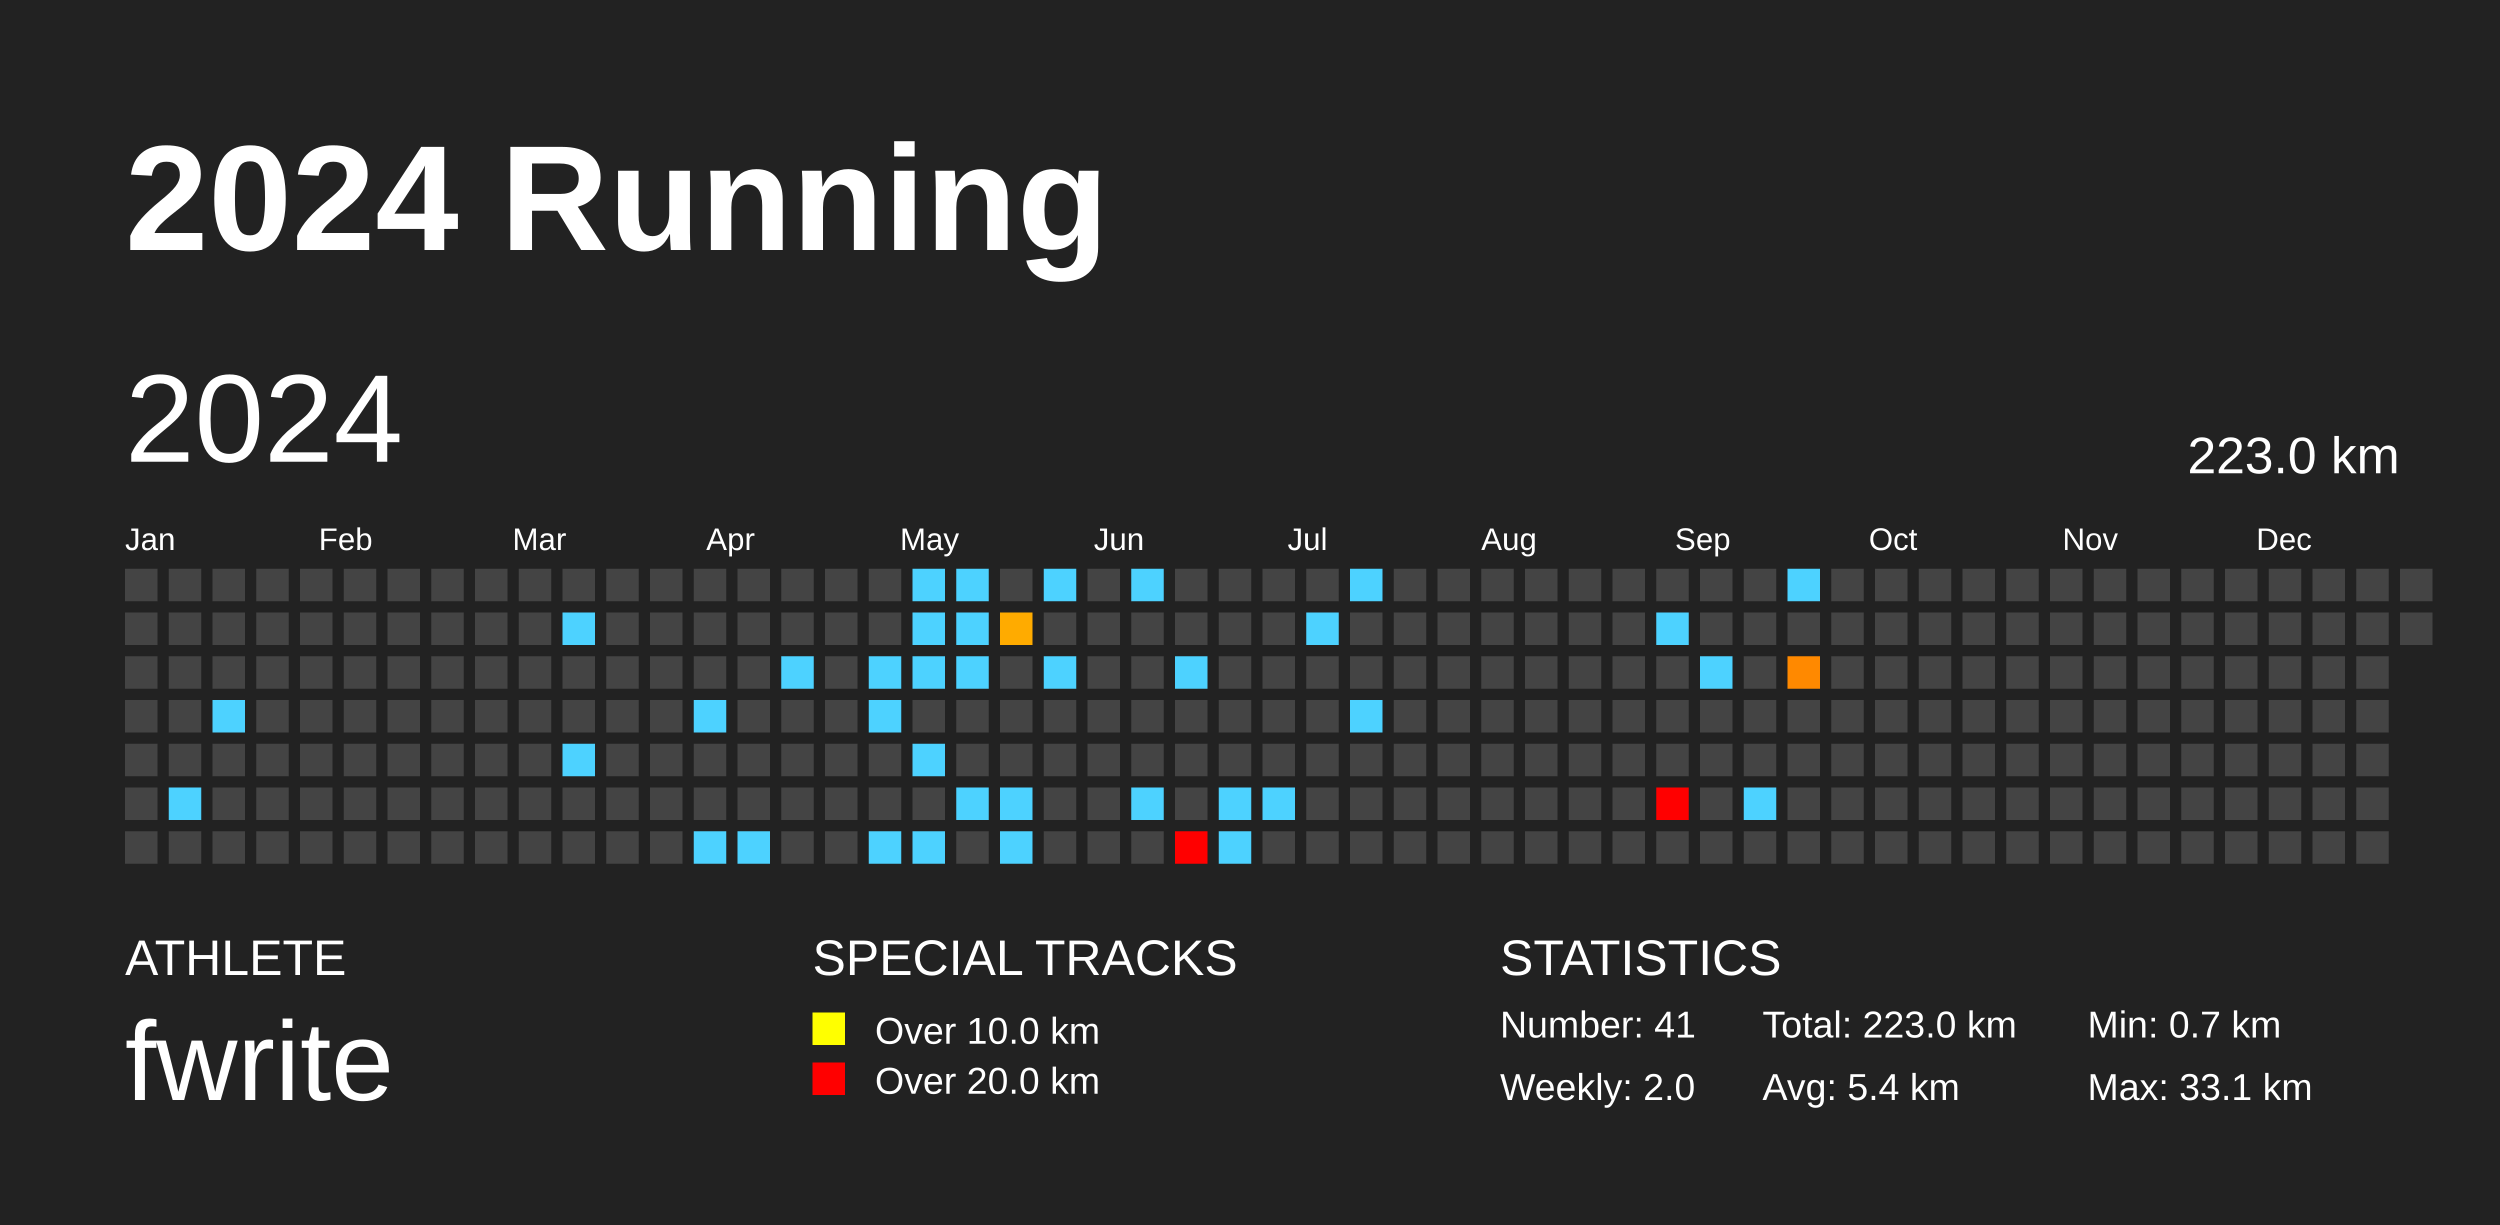
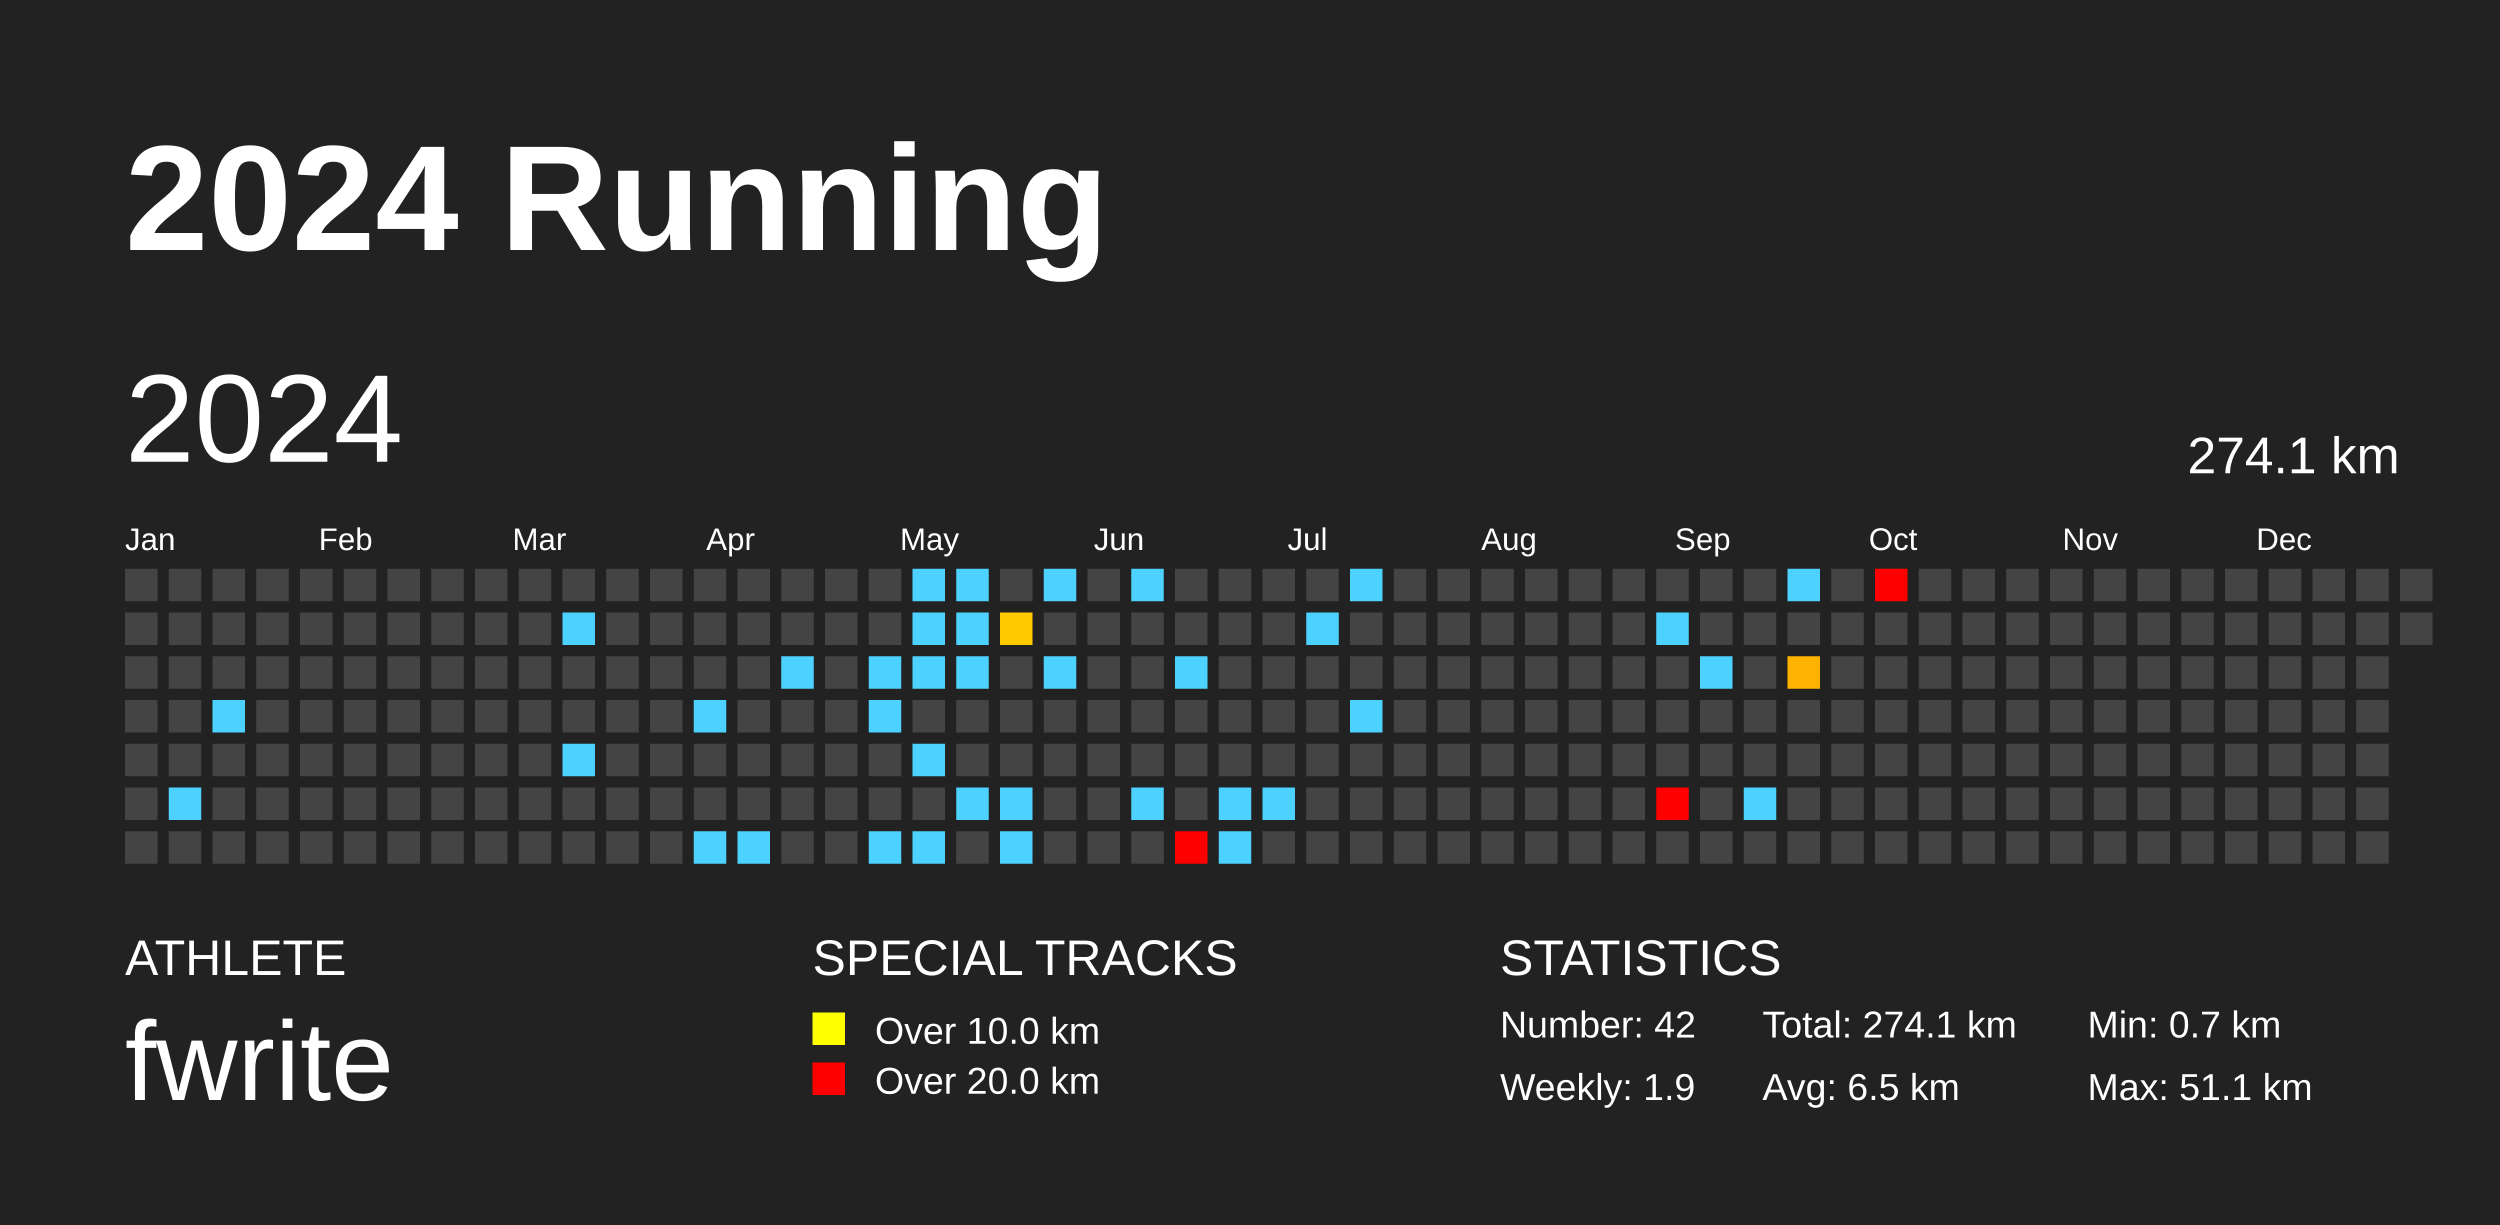
<svg xmlns="http://www.w3.org/2000/svg" baseProfile="full" height="98mm" version="1.1" viewBox="0,0,200,98" width="200mm">
  <defs />
  <rect fill="#222222" height="98" width="200" x="0" y="0" />
  <text fill="#FFFFFF" style="font-size:12px; font-family:Arial; font-weight:bold;" x="10" y="20">2024 Running</text>
  <text fill="#FFFFFF" style="font-size:4px; font-family:Arial" x="10" y="78">ATHLETE</text>
  <text fill="#FFFFFF" style="font-size:9px; font-family:Arial" x="10" y="88">fwrite</text>
  <text fill="#FFFFFF" style="font-size:4px; font-family:Arial" x="65" y="78">SPECIAL TRACKS</text>
  <rect fill="yellow" height="2.6" width="2.6" x="65" y="81" />
  <text fill="#FFFFFF" style="font-size:3px; font-family:Arial" x="70" y="83.5">Over 10.0 km</text>
  <rect fill="red" height="2.6" width="2.6" x="65" y="85" />
  <text fill="#FFFFFF" style="font-size:3px; font-family:Arial" x="70" y="87.5">Over 20.0 km</text>
  <text fill="#FFFFFF" style="font-size:4px; font-family:Arial" x="120" y="78">STATISTICS</text>
-   <text fill="#FFFFFF" style="font-size:3px; font-family:Arial" x="120" y="83">Number: 41</text>
-   <text fill="#FFFFFF" style="font-size:3px; font-family:Arial" x="120" y="88">Weekly: 2.0</text>
-   <text fill="#FFFFFF" style="font-size:3px; font-family:Arial" x="141" y="83">Total: 223.0 km</text>
-   <text fill="#FFFFFF" style="font-size:3px; font-family:Arial" x="141" y="88">Avg: 5.4 km</text>
+   <text fill="#FFFFFF" style="font-size:3px; font-family:Arial" x="120" y="83">Number: 42</text>
+   <text fill="#FFFFFF" style="font-size:3px; font-family:Arial" x="120" y="88">Weekly: 1.9</text>
+   <text fill="#FFFFFF" style="font-size:3px; font-family:Arial" x="141" y="83">Total: 274.1 km</text>
+   <text fill="#FFFFFF" style="font-size:3px; font-family:Arial" x="141" y="88">Avg: 6.5 km</text>
  <text fill="#FFFFFF" style="font-size:3px; font-family:Arial" x="167" y="83">Min: 0.7 km</text>
-   <text fill="#FFFFFF" style="font-size:3px; font-family:Arial" x="167" y="88">Max: 33.1 km</text>
+   <text fill="#FFFFFF" style="font-size:3px; font-family:Arial" x="167" y="88">Max: 51.1 km</text>
  <text dominant-baseline="hanging" fill="#FFFFFF" style="font-size:10.0px; font-family:Arial;" x="10" y="30">2024</text>
-   <text dominant-baseline="hanging" fill="#FFFFFF" style="font-size:4.125px; font-family:Arial;" x="175" y="35">223.0 km</text>
+   <text dominant-baseline="hanging" fill="#FFFFFF" style="font-size:4.125px; font-family:Arial;" x="175" y="35">274.1 km</text>
  <text fill="#FFFFFF" style="font-size:2.5px; font-family:Arial" x="10.0" y="44">Jan</text>
  <text fill="#FFFFFF" style="font-size:2.5px; font-family:Arial" x="25.5" y="44">Feb</text>
  <text fill="#FFFFFF" style="font-size:2.5px; font-family:Arial" x="41.0" y="44">Mar</text>
  <text fill="#FFFFFF" style="font-size:2.5px; font-family:Arial" x="56.5" y="44">Apr</text>
  <text fill="#FFFFFF" style="font-size:2.5px; font-family:Arial" x="72.0" y="44">May</text>
  <text fill="#FFFFFF" style="font-size:2.5px; font-family:Arial" x="87.5" y="44">Jun</text>
  <text fill="#FFFFFF" style="font-size:2.5px; font-family:Arial" x="103.0" y="44">Jul</text>
  <text fill="#FFFFFF" style="font-size:2.5px; font-family:Arial" x="118.5" y="44">Aug</text>
  <text fill="#FFFFFF" style="font-size:2.5px; font-family:Arial" x="134.0" y="44">Sep</text>
  <text fill="#FFFFFF" style="font-size:2.5px; font-family:Arial" x="149.5" y="44">Oct</text>
  <text fill="#FFFFFF" style="font-size:2.5px; font-family:Arial" x="165.0" y="44">Nov</text>
  <text fill="#FFFFFF" style="font-size:2.5px; font-family:Arial" x="180.5" y="44">Dec</text>
  <rect fill="#444444" height="2.6" width="2.6" x="10.0" y="45.5" />
  <rect fill="#444444" height="2.6" width="2.6" x="10.0" y="49.0" />
  <rect fill="#444444" height="2.6" width="2.6" x="10.0" y="52.5" />
  <rect fill="#444444" height="2.6" width="2.6" x="10.0" y="56.0" />
  <rect fill="#444444" height="2.6" width="2.6" x="10.0" y="59.5" />
  <rect fill="#444444" height="2.6" width="2.6" x="10.0" y="63.0" />
  <rect fill="#444444" height="2.6" width="2.6" x="10.0" y="66.5" />
  <rect fill="#444444" height="2.6" width="2.6" x="13.5" y="45.5" />
  <rect fill="#444444" height="2.6" width="2.6" x="13.5" y="49.0" />
  <rect fill="#444444" height="2.6" width="2.6" x="13.5" y="52.5" />
  <rect fill="#444444" height="2.6" width="2.6" x="13.5" y="56.0" />
  <rect fill="#444444" height="2.6" width="2.6" x="13.5" y="59.5" />
  <rect fill="#4dd2ff" height="2.6" width="2.6" x="13.5" y="63.0" />
  <rect fill="#444444" height="2.6" width="2.6" x="13.5" y="66.5" />
  <rect fill="#444444" height="2.6" width="2.6" x="17.0" y="45.5" />
  <rect fill="#444444" height="2.6" width="2.6" x="17.0" y="49.0" />
  <rect fill="#444444" height="2.6" width="2.6" x="17.0" y="52.5" />
  <rect fill="#4dd2ff" height="2.6" width="2.6" x="17.0" y="56.0" />
  <rect fill="#444444" height="2.6" width="2.6" x="17.0" y="59.5" />
  <rect fill="#444444" height="2.6" width="2.6" x="17.0" y="63.0" />
  <rect fill="#444444" height="2.6" width="2.6" x="17.0" y="66.5" />
  <rect fill="#444444" height="2.6" width="2.6" x="20.5" y="45.5" />
  <rect fill="#444444" height="2.6" width="2.6" x="20.5" y="49.0" />
  <rect fill="#444444" height="2.6" width="2.6" x="20.5" y="52.5" />
  <rect fill="#444444" height="2.6" width="2.6" x="20.5" y="56.0" />
  <rect fill="#444444" height="2.6" width="2.6" x="20.5" y="59.5" />
  <rect fill="#444444" height="2.6" width="2.6" x="20.5" y="63.0" />
  <rect fill="#444444" height="2.6" width="2.6" x="20.5" y="66.5" />
  <rect fill="#444444" height="2.6" width="2.6" x="24.0" y="45.5" />
  <rect fill="#444444" height="2.6" width="2.6" x="24.0" y="49.0" />
  <rect fill="#444444" height="2.6" width="2.6" x="24.0" y="52.5" />
  <rect fill="#444444" height="2.6" width="2.6" x="24.0" y="56.0" />
  <rect fill="#444444" height="2.6" width="2.6" x="24.0" y="59.5" />
  <rect fill="#444444" height="2.6" width="2.6" x="24.0" y="63.0" />
  <rect fill="#444444" height="2.6" width="2.6" x="24.0" y="66.5" />
  <rect fill="#444444" height="2.6" width="2.6" x="27.5" y="45.5" />
  <rect fill="#444444" height="2.6" width="2.6" x="27.5" y="49.0" />
  <rect fill="#444444" height="2.6" width="2.6" x="27.5" y="52.5" />
  <rect fill="#444444" height="2.6" width="2.6" x="27.5" y="56.0" />
  <rect fill="#444444" height="2.6" width="2.6" x="27.5" y="59.5" />
  <rect fill="#444444" height="2.6" width="2.6" x="27.5" y="63.0" />
  <rect fill="#444444" height="2.6" width="2.6" x="27.5" y="66.5" />
  <rect fill="#444444" height="2.6" width="2.6" x="31.0" y="45.5" />
  <rect fill="#444444" height="2.6" width="2.6" x="31.0" y="49.0" />
  <rect fill="#444444" height="2.6" width="2.6" x="31.0" y="52.5" />
  <rect fill="#444444" height="2.6" width="2.6" x="31.0" y="56.0" />
  <rect fill="#444444" height="2.6" width="2.6" x="31.0" y="59.5" />
  <rect fill="#444444" height="2.6" width="2.6" x="31.0" y="63.0" />
  <rect fill="#444444" height="2.6" width="2.6" x="31.0" y="66.5" />
  <rect fill="#444444" height="2.6" width="2.6" x="34.5" y="45.5" />
  <rect fill="#444444" height="2.6" width="2.6" x="34.5" y="49.0" />
  <rect fill="#444444" height="2.6" width="2.6" x="34.5" y="52.5" />
  <rect fill="#444444" height="2.6" width="2.6" x="34.5" y="56.0" />
  <rect fill="#444444" height="2.6" width="2.6" x="34.5" y="59.5" />
  <rect fill="#444444" height="2.6" width="2.6" x="34.5" y="63.0" />
  <rect fill="#444444" height="2.6" width="2.6" x="34.5" y="66.5" />
  <rect fill="#444444" height="2.6" width="2.6" x="38.0" y="45.5" />
  <rect fill="#444444" height="2.6" width="2.6" x="38.0" y="49.0" />
  <rect fill="#444444" height="2.6" width="2.6" x="38.0" y="52.5" />
  <rect fill="#444444" height="2.6" width="2.6" x="38.0" y="56.0" />
  <rect fill="#444444" height="2.6" width="2.6" x="38.0" y="59.5" />
  <rect fill="#444444" height="2.6" width="2.6" x="38.0" y="63.0" />
  <rect fill="#444444" height="2.6" width="2.6" x="38.0" y="66.5" />
  <rect fill="#444444" height="2.6" width="2.6" x="41.5" y="45.5" />
  <rect fill="#444444" height="2.6" width="2.6" x="41.5" y="49.0" />
  <rect fill="#444444" height="2.6" width="2.6" x="41.5" y="52.5" />
  <rect fill="#444444" height="2.6" width="2.6" x="41.5" y="56.0" />
  <rect fill="#444444" height="2.6" width="2.6" x="41.5" y="59.5" />
  <rect fill="#444444" height="2.6" width="2.6" x="41.5" y="63.0" />
  <rect fill="#444444" height="2.6" width="2.6" x="41.5" y="66.5" />
  <rect fill="#444444" height="2.6" width="2.6" x="45.0" y="45.5" />
  <rect fill="#4dd2ff" height="2.6" width="2.6" x="45.0" y="49.0" />
  <rect fill="#444444" height="2.6" width="2.6" x="45.0" y="52.5" />
  <rect fill="#444444" height="2.6" width="2.6" x="45.0" y="56.0" />
  <rect fill="#4dd2ff" height="2.6" width="2.6" x="45.0" y="59.5" />
  <rect fill="#444444" height="2.6" width="2.6" x="45.0" y="63.0" />
  <rect fill="#444444" height="2.6" width="2.6" x="45.0" y="66.5" />
  <rect fill="#444444" height="2.6" width="2.6" x="48.5" y="45.5" />
  <rect fill="#444444" height="2.6" width="2.6" x="48.5" y="49.0" />
  <rect fill="#444444" height="2.6" width="2.6" x="48.5" y="52.5" />
  <rect fill="#444444" height="2.6" width="2.6" x="48.5" y="56.0" />
  <rect fill="#444444" height="2.6" width="2.6" x="48.5" y="59.5" />
  <rect fill="#444444" height="2.6" width="2.6" x="48.5" y="63.0" />
  <rect fill="#444444" height="2.6" width="2.6" x="48.5" y="66.5" />
  <rect fill="#444444" height="2.6" width="2.6" x="52.0" y="45.5" />
  <rect fill="#444444" height="2.6" width="2.6" x="52.0" y="49.0" />
  <rect fill="#444444" height="2.6" width="2.6" x="52.0" y="52.5" />
  <rect fill="#444444" height="2.6" width="2.6" x="52.0" y="56.0" />
  <rect fill="#444444" height="2.6" width="2.6" x="52.0" y="59.5" />
  <rect fill="#444444" height="2.6" width="2.6" x="52.0" y="63.0" />
  <rect fill="#444444" height="2.6" width="2.6" x="52.0" y="66.5" />
  <rect fill="#444444" height="2.6" width="2.6" x="55.5" y="45.5" />
  <rect fill="#444444" height="2.6" width="2.6" x="55.5" y="49.0" />
  <rect fill="#444444" height="2.6" width="2.6" x="55.5" y="52.5" />
  <rect fill="#4dd2ff" height="2.6" width="2.6" x="55.5" y="56.0" />
  <rect fill="#444444" height="2.6" width="2.6" x="55.5" y="59.5" />
  <rect fill="#444444" height="2.6" width="2.6" x="55.5" y="63.0" />
  <rect fill="#4dd2ff" height="2.6" width="2.6" x="55.5" y="66.5" />
  <rect fill="#444444" height="2.6" width="2.6" x="59.0" y="45.5" />
  <rect fill="#444444" height="2.6" width="2.6" x="59.0" y="49.0" />
  <rect fill="#444444" height="2.6" width="2.6" x="59.0" y="52.5" />
  <rect fill="#444444" height="2.6" width="2.6" x="59.0" y="56.0" />
  <rect fill="#444444" height="2.6" width="2.6" x="59.0" y="59.5" />
  <rect fill="#444444" height="2.6" width="2.6" x="59.0" y="63.0" />
  <rect fill="#4dd2ff" height="2.6" width="2.6" x="59.0" y="66.5" />
  <rect fill="#444444" height="2.6" width="2.6" x="62.5" y="45.5" />
  <rect fill="#444444" height="2.6" width="2.6" x="62.5" y="49.0" />
  <rect fill="#4dd2ff" height="2.6" width="2.6" x="62.5" y="52.5" />
  <rect fill="#444444" height="2.6" width="2.6" x="62.5" y="56.0" />
  <rect fill="#444444" height="2.6" width="2.6" x="62.5" y="59.5" />
  <rect fill="#444444" height="2.6" width="2.6" x="62.5" y="63.0" />
  <rect fill="#444444" height="2.6" width="2.6" x="62.5" y="66.5" />
  <rect fill="#444444" height="2.6" width="2.6" x="66.0" y="45.5" />
  <rect fill="#444444" height="2.6" width="2.6" x="66.0" y="49.0" />
  <rect fill="#444444" height="2.6" width="2.6" x="66.0" y="52.5" />
  <rect fill="#444444" height="2.6" width="2.6" x="66.0" y="56.0" />
  <rect fill="#444444" height="2.6" width="2.6" x="66.0" y="59.5" />
  <rect fill="#444444" height="2.6" width="2.6" x="66.0" y="63.0" />
  <rect fill="#444444" height="2.6" width="2.6" x="66.0" y="66.5" />
  <rect fill="#444444" height="2.6" width="2.6" x="69.5" y="45.5" />
  <rect fill="#444444" height="2.6" width="2.6" x="69.5" y="49.0" />
  <rect fill="#4dd2ff" height="2.6" width="2.6" x="69.5" y="52.5" />
  <rect fill="#4dd2ff" height="2.6" width="2.6" x="69.5" y="56.0" />
  <rect fill="#444444" height="2.6" width="2.6" x="69.5" y="59.5" />
  <rect fill="#444444" height="2.6" width="2.6" x="69.5" y="63.0" />
  <rect fill="#4dd2ff" height="2.6" width="2.6" x="69.5" y="66.5" />
  <rect fill="#4dd2ff" height="2.6" width="2.6" x="73.0" y="45.5" />
  <rect fill="#4dd2ff" height="2.6" width="2.6" x="73.0" y="49.0" />
  <rect fill="#4dd2ff" height="2.6" width="2.6" x="73.0" y="52.5" />
  <rect fill="#444444" height="2.6" width="2.6" x="73.0" y="56.0" />
  <rect fill="#4dd2ff" height="2.6" width="2.6" x="73.0" y="59.5" />
  <rect fill="#444444" height="2.6" width="2.6" x="73.0" y="63.0" />
  <rect fill="#4dd2ff" height="2.6" width="2.6" x="73.0" y="66.5" />
  <rect fill="#4dd2ff" height="2.6" width="2.6" x="76.5" y="45.5" />
  <rect fill="#4dd2ff" height="2.6" width="2.6" x="76.5" y="49.0" />
  <rect fill="#4dd2ff" height="2.6" width="2.6" x="76.5" y="52.5" />
  <rect fill="#444444" height="2.6" width="2.6" x="76.5" y="56.0" />
  <rect fill="#444444" height="2.6" width="2.6" x="76.5" y="59.5" />
  <rect fill="#4dd2ff" height="2.6" width="2.6" x="76.5" y="63.0" />
  <rect fill="#444444" height="2.6" width="2.6" x="76.5" y="66.5" />
  <rect fill="#444444" height="2.6" width="2.6" x="80.0" y="45.5" />
-   <rect fill="#ffab00" height="2.6" width="2.6" x="80.0" y="49.0" />
+   <rect fill="#ffc900" height="2.6" width="2.6" x="80.0" y="49.0" />
  <rect fill="#444444" height="2.6" width="2.6" x="80.0" y="52.5" />
  <rect fill="#444444" height="2.6" width="2.6" x="80.0" y="56.0" />
  <rect fill="#444444" height="2.6" width="2.6" x="80.0" y="59.5" />
  <rect fill="#4dd2ff" height="2.6" width="2.6" x="80.0" y="63.0" />
  <rect fill="#4dd2ff" height="2.6" width="2.6" x="80.0" y="66.5" />
  <rect fill="#4dd2ff" height="2.6" width="2.6" x="83.5" y="45.5" />
  <rect fill="#444444" height="2.6" width="2.6" x="83.5" y="49.0" />
  <rect fill="#4dd2ff" height="2.6" width="2.6" x="83.5" y="52.5" />
  <rect fill="#444444" height="2.6" width="2.6" x="83.5" y="56.0" />
  <rect fill="#444444" height="2.6" width="2.6" x="83.5" y="59.5" />
  <rect fill="#444444" height="2.6" width="2.6" x="83.5" y="63.0" />
  <rect fill="#444444" height="2.6" width="2.6" x="83.5" y="66.5" />
  <rect fill="#444444" height="2.6" width="2.6" x="87.0" y="45.5" />
  <rect fill="#444444" height="2.6" width="2.6" x="87.0" y="49.0" />
  <rect fill="#444444" height="2.6" width="2.6" x="87.0" y="52.5" />
  <rect fill="#444444" height="2.6" width="2.6" x="87.0" y="56.0" />
  <rect fill="#444444" height="2.6" width="2.6" x="87.0" y="59.5" />
  <rect fill="#444444" height="2.6" width="2.6" x="87.0" y="63.0" />
  <rect fill="#444444" height="2.6" width="2.6" x="87.0" y="66.5" />
  <rect fill="#4dd2ff" height="2.6" width="2.6" x="90.5" y="45.5" />
  <rect fill="#444444" height="2.6" width="2.6" x="90.5" y="49.0" />
  <rect fill="#444444" height="2.6" width="2.6" x="90.5" y="52.5" />
  <rect fill="#444444" height="2.6" width="2.6" x="90.5" y="56.0" />
  <rect fill="#444444" height="2.6" width="2.6" x="90.5" y="59.5" />
  <rect fill="#4dd2ff" height="2.6" width="2.6" x="90.5" y="63.0" />
  <rect fill="#444444" height="2.6" width="2.6" x="90.5" y="66.5" />
  <rect fill="#444444" height="2.6" width="2.6" x="94.0" y="45.5" />
  <rect fill="#444444" height="2.6" width="2.6" x="94.0" y="49.0" />
  <rect fill="#4dd2ff" height="2.6" width="2.6" x="94.0" y="52.5" />
  <rect fill="#444444" height="2.6" width="2.6" x="94.0" y="56.0" />
  <rect fill="#444444" height="2.6" width="2.6" x="94.0" y="59.5" />
  <rect fill="#444444" height="2.6" width="2.6" x="94.0" y="63.0" />
  <rect fill="red" height="2.6" width="2.6" x="94.0" y="66.5" />
  <rect fill="#444444" height="2.6" width="2.6" x="97.5" y="45.5" />
  <rect fill="#444444" height="2.6" width="2.6" x="97.5" y="49.0" />
  <rect fill="#444444" height="2.6" width="2.6" x="97.5" y="52.5" />
  <rect fill="#444444" height="2.6" width="2.6" x="97.5" y="56.0" />
  <rect fill="#444444" height="2.6" width="2.6" x="97.5" y="59.5" />
  <rect fill="#4dd2ff" height="2.6" width="2.6" x="97.5" y="63.0" />
  <rect fill="#4dd2ff" height="2.6" width="2.6" x="97.5" y="66.5" />
  <rect fill="#444444" height="2.6" width="2.6" x="101.0" y="45.5" />
  <rect fill="#444444" height="2.6" width="2.6" x="101.0" y="49.0" />
  <rect fill="#444444" height="2.6" width="2.6" x="101.0" y="52.5" />
  <rect fill="#444444" height="2.6" width="2.6" x="101.0" y="56.0" />
  <rect fill="#444444" height="2.6" width="2.6" x="101.0" y="59.5" />
  <rect fill="#4dd2ff" height="2.6" width="2.6" x="101.0" y="63.0" />
  <rect fill="#444444" height="2.6" width="2.6" x="101.0" y="66.5" />
  <rect fill="#444444" height="2.6" width="2.6" x="104.5" y="45.5" />
  <rect fill="#4dd2ff" height="2.6" width="2.6" x="104.5" y="49.0" />
  <rect fill="#444444" height="2.6" width="2.6" x="104.5" y="52.5" />
  <rect fill="#444444" height="2.6" width="2.6" x="104.5" y="56.0" />
  <rect fill="#444444" height="2.6" width="2.6" x="104.5" y="59.5" />
  <rect fill="#444444" height="2.6" width="2.6" x="104.5" y="63.0" />
  <rect fill="#444444" height="2.6" width="2.6" x="104.5" y="66.5" />
  <rect fill="#4dd2ff" height="2.6" width="2.6" x="108.0" y="45.5" />
  <rect fill="#444444" height="2.6" width="2.6" x="108.0" y="49.0" />
  <rect fill="#444444" height="2.6" width="2.6" x="108.0" y="52.5" />
  <rect fill="#4dd2ff" height="2.6" width="2.6" x="108.0" y="56.0" />
  <rect fill="#444444" height="2.6" width="2.6" x="108.0" y="59.5" />
  <rect fill="#444444" height="2.6" width="2.6" x="108.0" y="63.0" />
  <rect fill="#444444" height="2.6" width="2.6" x="108.0" y="66.5" />
  <rect fill="#444444" height="2.6" width="2.6" x="111.5" y="45.5" />
  <rect fill="#444444" height="2.6" width="2.6" x="111.5" y="49.0" />
  <rect fill="#444444" height="2.6" width="2.6" x="111.5" y="52.5" />
  <rect fill="#444444" height="2.6" width="2.6" x="111.5" y="56.0" />
  <rect fill="#444444" height="2.6" width="2.6" x="111.5" y="59.5" />
  <rect fill="#444444" height="2.6" width="2.6" x="111.5" y="63.0" />
  <rect fill="#444444" height="2.6" width="2.6" x="111.5" y="66.5" />
  <rect fill="#444444" height="2.6" width="2.6" x="115.0" y="45.5" />
  <rect fill="#444444" height="2.6" width="2.6" x="115.0" y="49.0" />
  <rect fill="#444444" height="2.6" width="2.6" x="115.0" y="52.5" />
  <rect fill="#444444" height="2.6" width="2.6" x="115.0" y="56.0" />
  <rect fill="#444444" height="2.6" width="2.6" x="115.0" y="59.5" />
  <rect fill="#444444" height="2.6" width="2.6" x="115.0" y="63.0" />
  <rect fill="#444444" height="2.6" width="2.6" x="115.0" y="66.5" />
  <rect fill="#444444" height="2.6" width="2.6" x="118.5" y="45.5" />
  <rect fill="#444444" height="2.6" width="2.6" x="118.5" y="49.0" />
  <rect fill="#444444" height="2.6" width="2.6" x="118.5" y="52.5" />
  <rect fill="#444444" height="2.6" width="2.6" x="118.5" y="56.0" />
  <rect fill="#444444" height="2.6" width="2.6" x="118.5" y="59.5" />
  <rect fill="#444444" height="2.6" width="2.6" x="118.5" y="63.0" />
  <rect fill="#444444" height="2.6" width="2.6" x="118.5" y="66.5" />
  <rect fill="#444444" height="2.6" width="2.6" x="122.0" y="45.5" />
  <rect fill="#444444" height="2.6" width="2.6" x="122.0" y="49.0" />
  <rect fill="#444444" height="2.6" width="2.6" x="122.0" y="52.5" />
  <rect fill="#444444" height="2.6" width="2.6" x="122.0" y="56.0" />
  <rect fill="#444444" height="2.6" width="2.6" x="122.0" y="59.5" />
  <rect fill="#444444" height="2.6" width="2.6" x="122.0" y="63.0" />
  <rect fill="#444444" height="2.6" width="2.6" x="122.0" y="66.5" />
  <rect fill="#444444" height="2.6" width="2.6" x="125.5" y="45.5" />
  <rect fill="#444444" height="2.6" width="2.6" x="125.5" y="49.0" />
  <rect fill="#444444" height="2.6" width="2.6" x="125.5" y="52.5" />
  <rect fill="#444444" height="2.6" width="2.6" x="125.5" y="56.0" />
  <rect fill="#444444" height="2.6" width="2.6" x="125.5" y="59.5" />
  <rect fill="#444444" height="2.6" width="2.6" x="125.5" y="63.0" />
  <rect fill="#444444" height="2.6" width="2.6" x="125.5" y="66.5" />
  <rect fill="#444444" height="2.6" width="2.6" x="129.0" y="45.5" />
  <rect fill="#444444" height="2.6" width="2.6" x="129.0" y="49.0" />
  <rect fill="#444444" height="2.6" width="2.6" x="129.0" y="52.5" />
  <rect fill="#444444" height="2.6" width="2.6" x="129.0" y="56.0" />
  <rect fill="#444444" height="2.6" width="2.6" x="129.0" y="59.5" />
  <rect fill="#444444" height="2.6" width="2.6" x="129.0" y="63.0" />
  <rect fill="#444444" height="2.6" width="2.6" x="129.0" y="66.5" />
  <rect fill="#444444" height="2.6" width="2.6" x="132.5" y="45.5" />
  <rect fill="#4dd2ff" height="2.6" width="2.6" x="132.5" y="49.0" />
  <rect fill="#444444" height="2.6" width="2.6" x="132.5" y="52.5" />
  <rect fill="#444444" height="2.6" width="2.6" x="132.5" y="56.0" />
  <rect fill="#444444" height="2.6" width="2.6" x="132.5" y="59.5" />
  <rect fill="red" height="2.6" width="2.6" x="132.5" y="63.0" />
  <rect fill="#444444" height="2.6" width="2.6" x="132.5" y="66.5" />
  <rect fill="#444444" height="2.6" width="2.6" x="136.0" y="45.5" />
  <rect fill="#444444" height="2.6" width="2.6" x="136.0" y="49.0" />
  <rect fill="#4dd2ff" height="2.6" width="2.6" x="136.0" y="52.5" />
  <rect fill="#444444" height="2.6" width="2.6" x="136.0" y="56.0" />
  <rect fill="#444444" height="2.6" width="2.6" x="136.0" y="59.5" />
  <rect fill="#444444" height="2.6" width="2.6" x="136.0" y="63.0" />
  <rect fill="#444444" height="2.6" width="2.6" x="136.0" y="66.5" />
  <rect fill="#444444" height="2.6" width="2.6" x="139.5" y="45.5" />
  <rect fill="#444444" height="2.6" width="2.6" x="139.5" y="49.0" />
  <rect fill="#444444" height="2.6" width="2.6" x="139.5" y="52.5" />
  <rect fill="#444444" height="2.6" width="2.6" x="139.5" y="56.0" />
  <rect fill="#444444" height="2.6" width="2.6" x="139.5" y="59.5" />
  <rect fill="#4dd2ff" height="2.6" width="2.6" x="139.5" y="63.0" />
  <rect fill="#444444" height="2.6" width="2.6" x="139.5" y="66.5" />
  <rect fill="#4dd2ff" height="2.6" width="2.6" x="143.0" y="45.5" />
  <rect fill="#444444" height="2.6" width="2.6" x="143.0" y="49.0" />
-   <rect fill="#ff8900" height="2.6" width="2.6" x="143.0" y="52.5" />
+   <rect fill="#ffb300" height="2.6" width="2.6" x="143.0" y="52.5" />
  <rect fill="#444444" height="2.6" width="2.6" x="143.0" y="56.0" />
  <rect fill="#444444" height="2.6" width="2.6" x="143.0" y="59.5" />
  <rect fill="#444444" height="2.6" width="2.6" x="143.0" y="63.0" />
  <rect fill="#444444" height="2.6" width="2.6" x="143.0" y="66.5" />
  <rect fill="#444444" height="2.6" width="2.6" x="146.5" y="45.5" />
  <rect fill="#444444" height="2.6" width="2.6" x="146.5" y="49.0" />
  <rect fill="#444444" height="2.6" width="2.6" x="146.5" y="52.5" />
  <rect fill="#444444" height="2.6" width="2.6" x="146.5" y="56.0" />
  <rect fill="#444444" height="2.6" width="2.6" x="146.5" y="59.5" />
  <rect fill="#444444" height="2.6" width="2.6" x="146.5" y="63.0" />
  <rect fill="#444444" height="2.6" width="2.6" x="146.5" y="66.5" />
-   <rect fill="#444444" height="2.6" width="2.6" x="150.0" y="45.5" />
+   <rect fill="red" height="2.6" width="2.6" x="150.0" y="45.5" />
  <rect fill="#444444" height="2.6" width="2.6" x="150.0" y="49.0" />
  <rect fill="#444444" height="2.6" width="2.6" x="150.0" y="52.5" />
  <rect fill="#444444" height="2.6" width="2.6" x="150.0" y="56.0" />
  <rect fill="#444444" height="2.6" width="2.6" x="150.0" y="59.5" />
  <rect fill="#444444" height="2.6" width="2.6" x="150.0" y="63.0" />
  <rect fill="#444444" height="2.6" width="2.6" x="150.0" y="66.5" />
  <rect fill="#444444" height="2.6" width="2.6" x="153.5" y="45.5" />
  <rect fill="#444444" height="2.6" width="2.6" x="153.5" y="49.0" />
  <rect fill="#444444" height="2.6" width="2.6" x="153.5" y="52.5" />
  <rect fill="#444444" height="2.6" width="2.6" x="153.5" y="56.0" />
  <rect fill="#444444" height="2.6" width="2.6" x="153.5" y="59.5" />
  <rect fill="#444444" height="2.6" width="2.6" x="153.5" y="63.0" />
  <rect fill="#444444" height="2.6" width="2.6" x="153.5" y="66.5" />
  <rect fill="#444444" height="2.6" width="2.6" x="157.0" y="45.5" />
  <rect fill="#444444" height="2.6" width="2.6" x="157.0" y="49.0" />
  <rect fill="#444444" height="2.6" width="2.6" x="157.0" y="52.5" />
  <rect fill="#444444" height="2.6" width="2.6" x="157.0" y="56.0" />
  <rect fill="#444444" height="2.6" width="2.6" x="157.0" y="59.5" />
  <rect fill="#444444" height="2.6" width="2.6" x="157.0" y="63.0" />
  <rect fill="#444444" height="2.6" width="2.6" x="157.0" y="66.5" />
  <rect fill="#444444" height="2.6" width="2.6" x="160.5" y="45.5" />
  <rect fill="#444444" height="2.6" width="2.6" x="160.5" y="49.0" />
  <rect fill="#444444" height="2.6" width="2.6" x="160.5" y="52.5" />
  <rect fill="#444444" height="2.6" width="2.6" x="160.5" y="56.0" />
  <rect fill="#444444" height="2.6" width="2.6" x="160.5" y="59.5" />
  <rect fill="#444444" height="2.6" width="2.6" x="160.5" y="63.0" />
  <rect fill="#444444" height="2.6" width="2.6" x="160.5" y="66.5" />
  <rect fill="#444444" height="2.6" width="2.6" x="164.0" y="45.5" />
  <rect fill="#444444" height="2.6" width="2.6" x="164.0" y="49.0" />
  <rect fill="#444444" height="2.6" width="2.6" x="164.0" y="52.5" />
  <rect fill="#444444" height="2.6" width="2.6" x="164.0" y="56.0" />
  <rect fill="#444444" height="2.6" width="2.6" x="164.0" y="59.5" />
  <rect fill="#444444" height="2.6" width="2.6" x="164.0" y="63.0" />
  <rect fill="#444444" height="2.6" width="2.6" x="164.0" y="66.5" />
  <rect fill="#444444" height="2.6" width="2.6" x="167.5" y="45.5" />
  <rect fill="#444444" height="2.6" width="2.6" x="167.5" y="49.0" />
  <rect fill="#444444" height="2.6" width="2.6" x="167.5" y="52.5" />
  <rect fill="#444444" height="2.6" width="2.6" x="167.5" y="56.0" />
  <rect fill="#444444" height="2.6" width="2.6" x="167.5" y="59.5" />
  <rect fill="#444444" height="2.6" width="2.6" x="167.5" y="63.0" />
  <rect fill="#444444" height="2.6" width="2.6" x="167.5" y="66.5" />
  <rect fill="#444444" height="2.6" width="2.6" x="171.0" y="45.5" />
  <rect fill="#444444" height="2.6" width="2.6" x="171.0" y="49.0" />
  <rect fill="#444444" height="2.6" width="2.6" x="171.0" y="52.5" />
  <rect fill="#444444" height="2.6" width="2.6" x="171.0" y="56.0" />
  <rect fill="#444444" height="2.6" width="2.6" x="171.0" y="59.5" />
  <rect fill="#444444" height="2.6" width="2.6" x="171.0" y="63.0" />
  <rect fill="#444444" height="2.6" width="2.6" x="171.0" y="66.5" />
  <rect fill="#444444" height="2.6" width="2.6" x="174.5" y="45.5" />
  <rect fill="#444444" height="2.6" width="2.6" x="174.5" y="49.0" />
  <rect fill="#444444" height="2.6" width="2.6" x="174.5" y="52.5" />
  <rect fill="#444444" height="2.6" width="2.6" x="174.5" y="56.0" />
  <rect fill="#444444" height="2.6" width="2.6" x="174.5" y="59.5" />
  <rect fill="#444444" height="2.6" width="2.6" x="174.5" y="63.0" />
  <rect fill="#444444" height="2.6" width="2.6" x="174.5" y="66.5" />
  <rect fill="#444444" height="2.6" width="2.6" x="178.0" y="45.5" />
  <rect fill="#444444" height="2.6" width="2.6" x="178.0" y="49.0" />
  <rect fill="#444444" height="2.6" width="2.6" x="178.0" y="52.5" />
  <rect fill="#444444" height="2.6" width="2.6" x="178.0" y="56.0" />
  <rect fill="#444444" height="2.6" width="2.6" x="178.0" y="59.5" />
  <rect fill="#444444" height="2.6" width="2.6" x="178.0" y="63.0" />
  <rect fill="#444444" height="2.6" width="2.6" x="178.0" y="66.5" />
  <rect fill="#444444" height="2.6" width="2.6" x="181.5" y="45.5" />
  <rect fill="#444444" height="2.6" width="2.6" x="181.5" y="49.0" />
  <rect fill="#444444" height="2.6" width="2.6" x="181.5" y="52.5" />
  <rect fill="#444444" height="2.6" width="2.6" x="181.5" y="56.0" />
  <rect fill="#444444" height="2.6" width="2.6" x="181.5" y="59.5" />
  <rect fill="#444444" height="2.6" width="2.6" x="181.5" y="63.0" />
  <rect fill="#444444" height="2.6" width="2.6" x="181.5" y="66.5" />
  <rect fill="#444444" height="2.6" width="2.6" x="185.0" y="45.5" />
  <rect fill="#444444" height="2.6" width="2.6" x="185.0" y="49.0" />
  <rect fill="#444444" height="2.6" width="2.6" x="185.0" y="52.5" />
  <rect fill="#444444" height="2.6" width="2.6" x="185.0" y="56.0" />
  <rect fill="#444444" height="2.6" width="2.6" x="185.0" y="59.5" />
  <rect fill="#444444" height="2.6" width="2.6" x="185.0" y="63.0" />
  <rect fill="#444444" height="2.6" width="2.6" x="185.0" y="66.5" />
  <rect fill="#444444" height="2.6" width="2.6" x="188.5" y="45.5" />
  <rect fill="#444444" height="2.6" width="2.6" x="188.5" y="49.0" />
  <rect fill="#444444" height="2.6" width="2.6" x="188.5" y="52.5" />
  <rect fill="#444444" height="2.6" width="2.6" x="188.5" y="56.0" />
  <rect fill="#444444" height="2.6" width="2.6" x="188.5" y="59.5" />
  <rect fill="#444444" height="2.6" width="2.6" x="188.5" y="63.0" />
  <rect fill="#444444" height="2.6" width="2.6" x="188.5" y="66.5" />
  <rect fill="#444444" height="2.6" width="2.6" x="192.0" y="45.5" />
  <rect fill="#444444" height="2.6" width="2.6" x="192.0" y="49.0" />
</svg>
